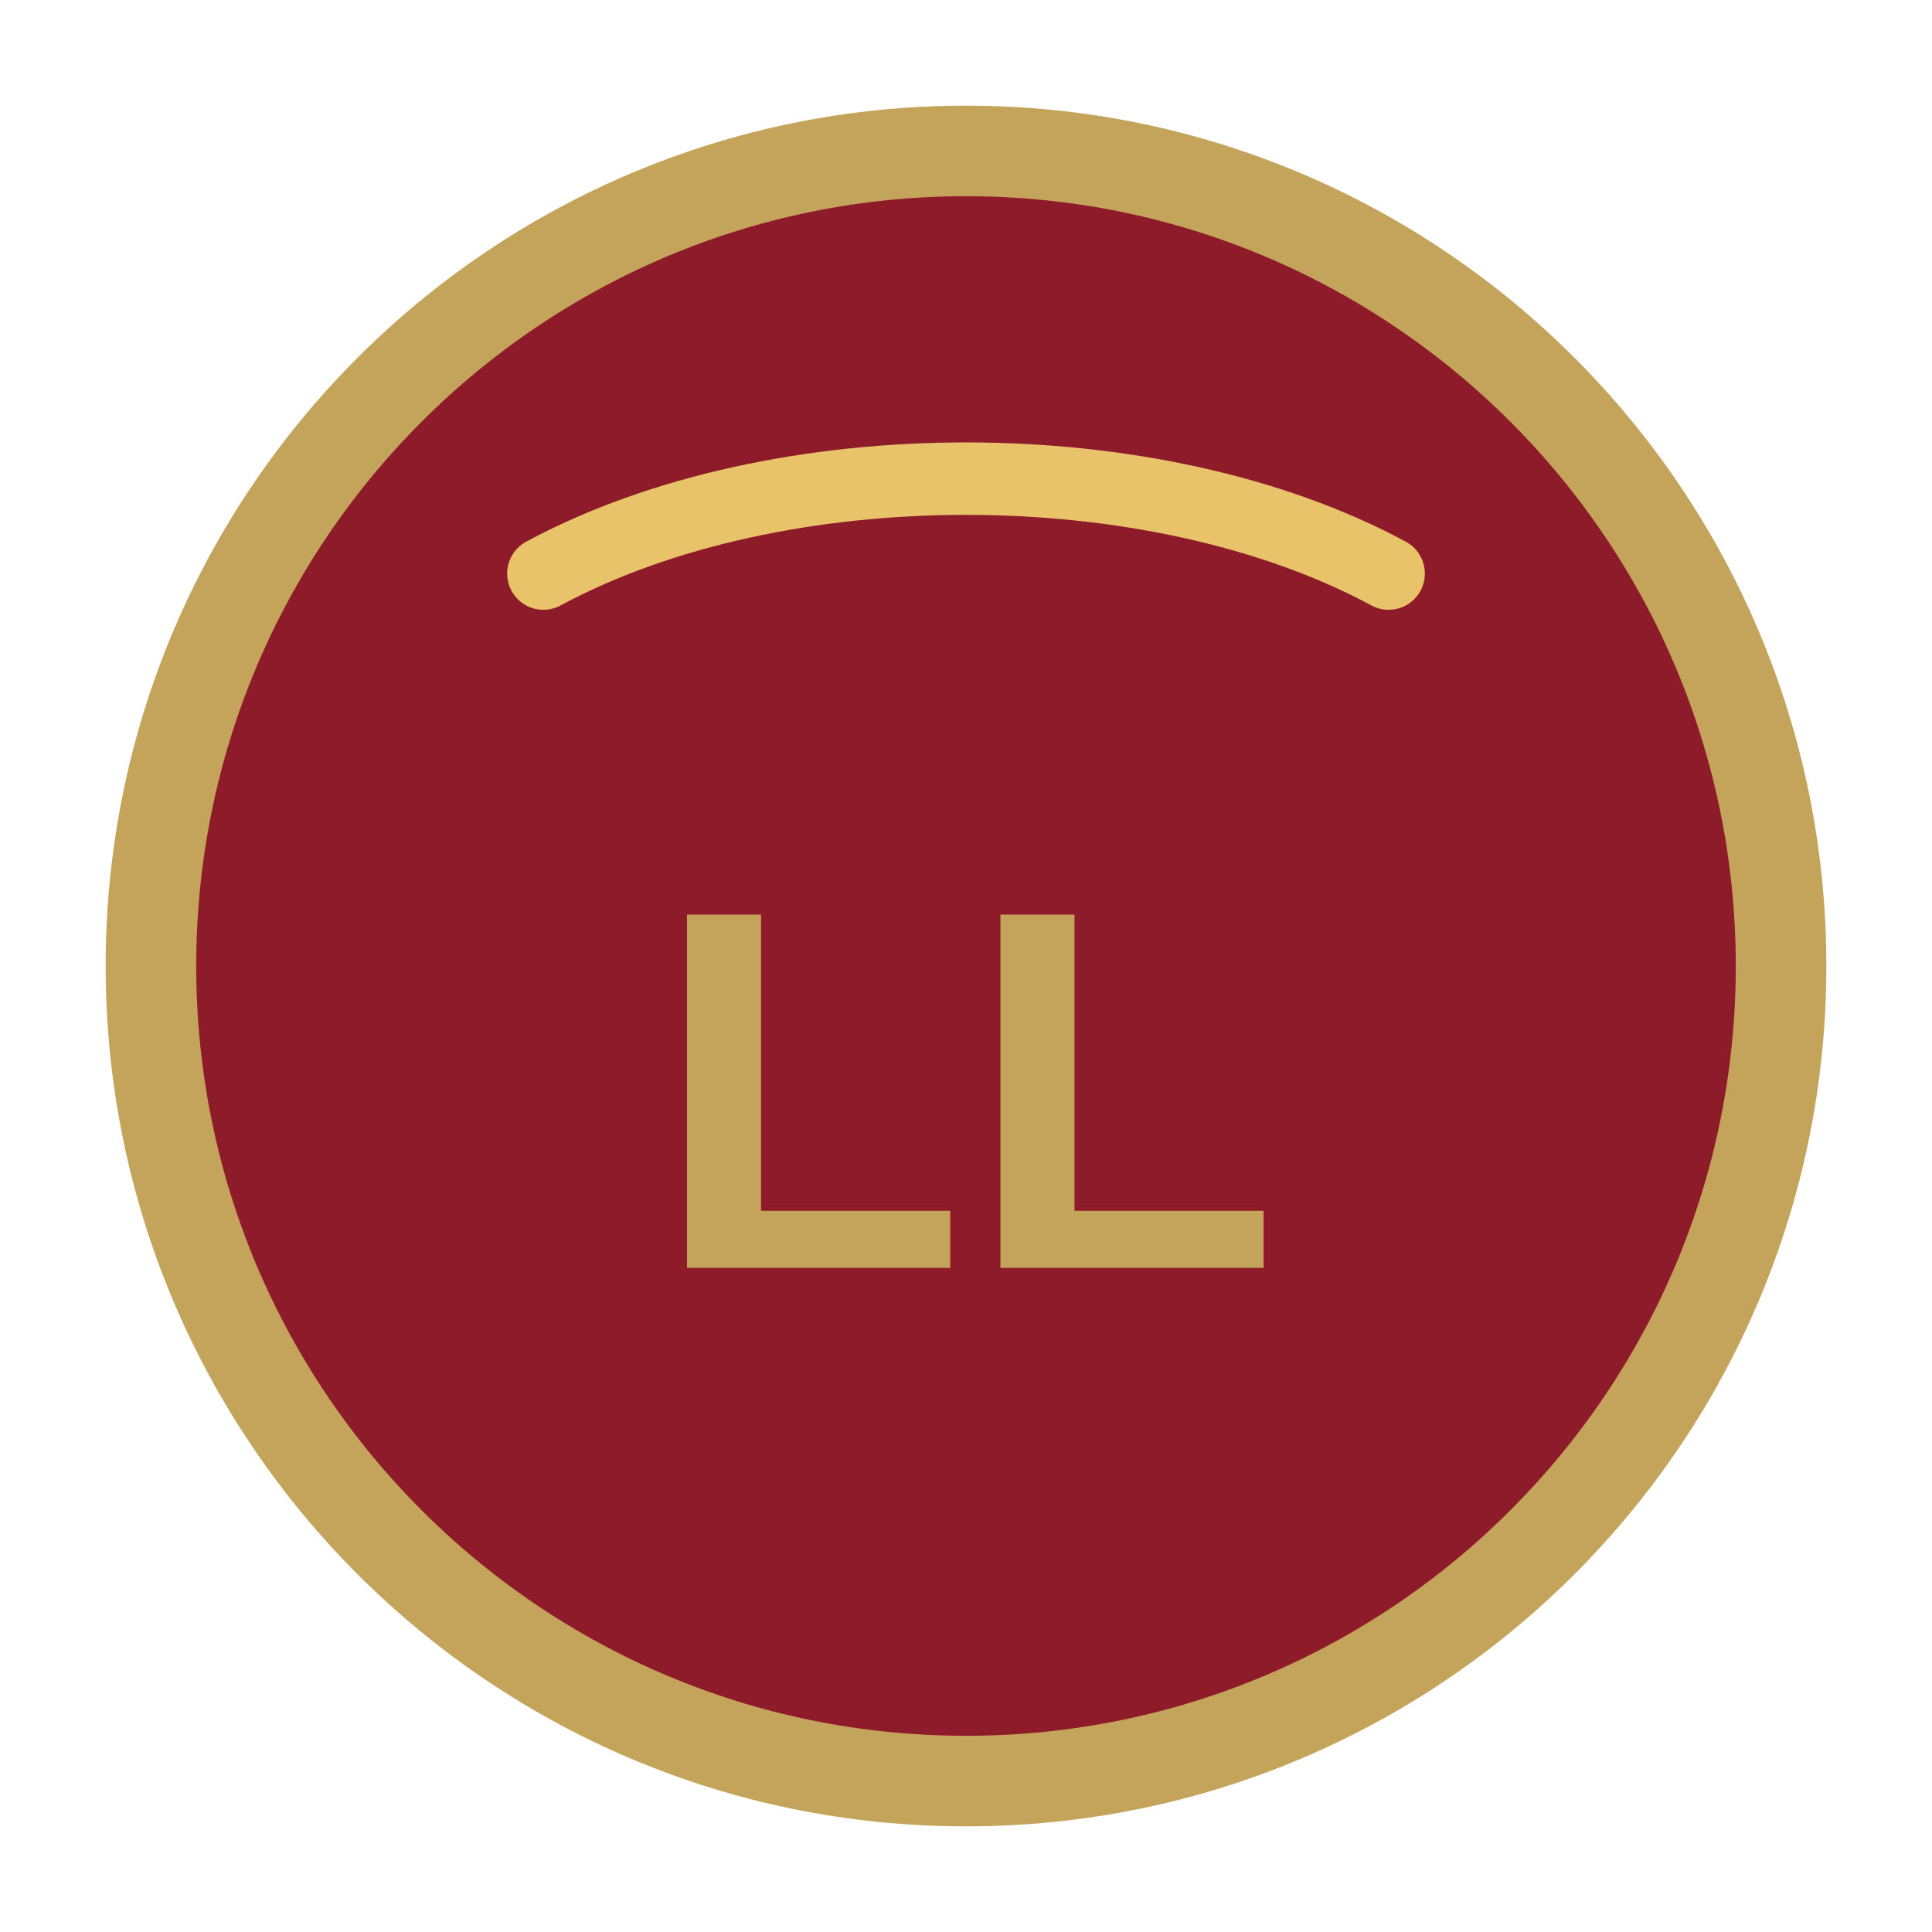
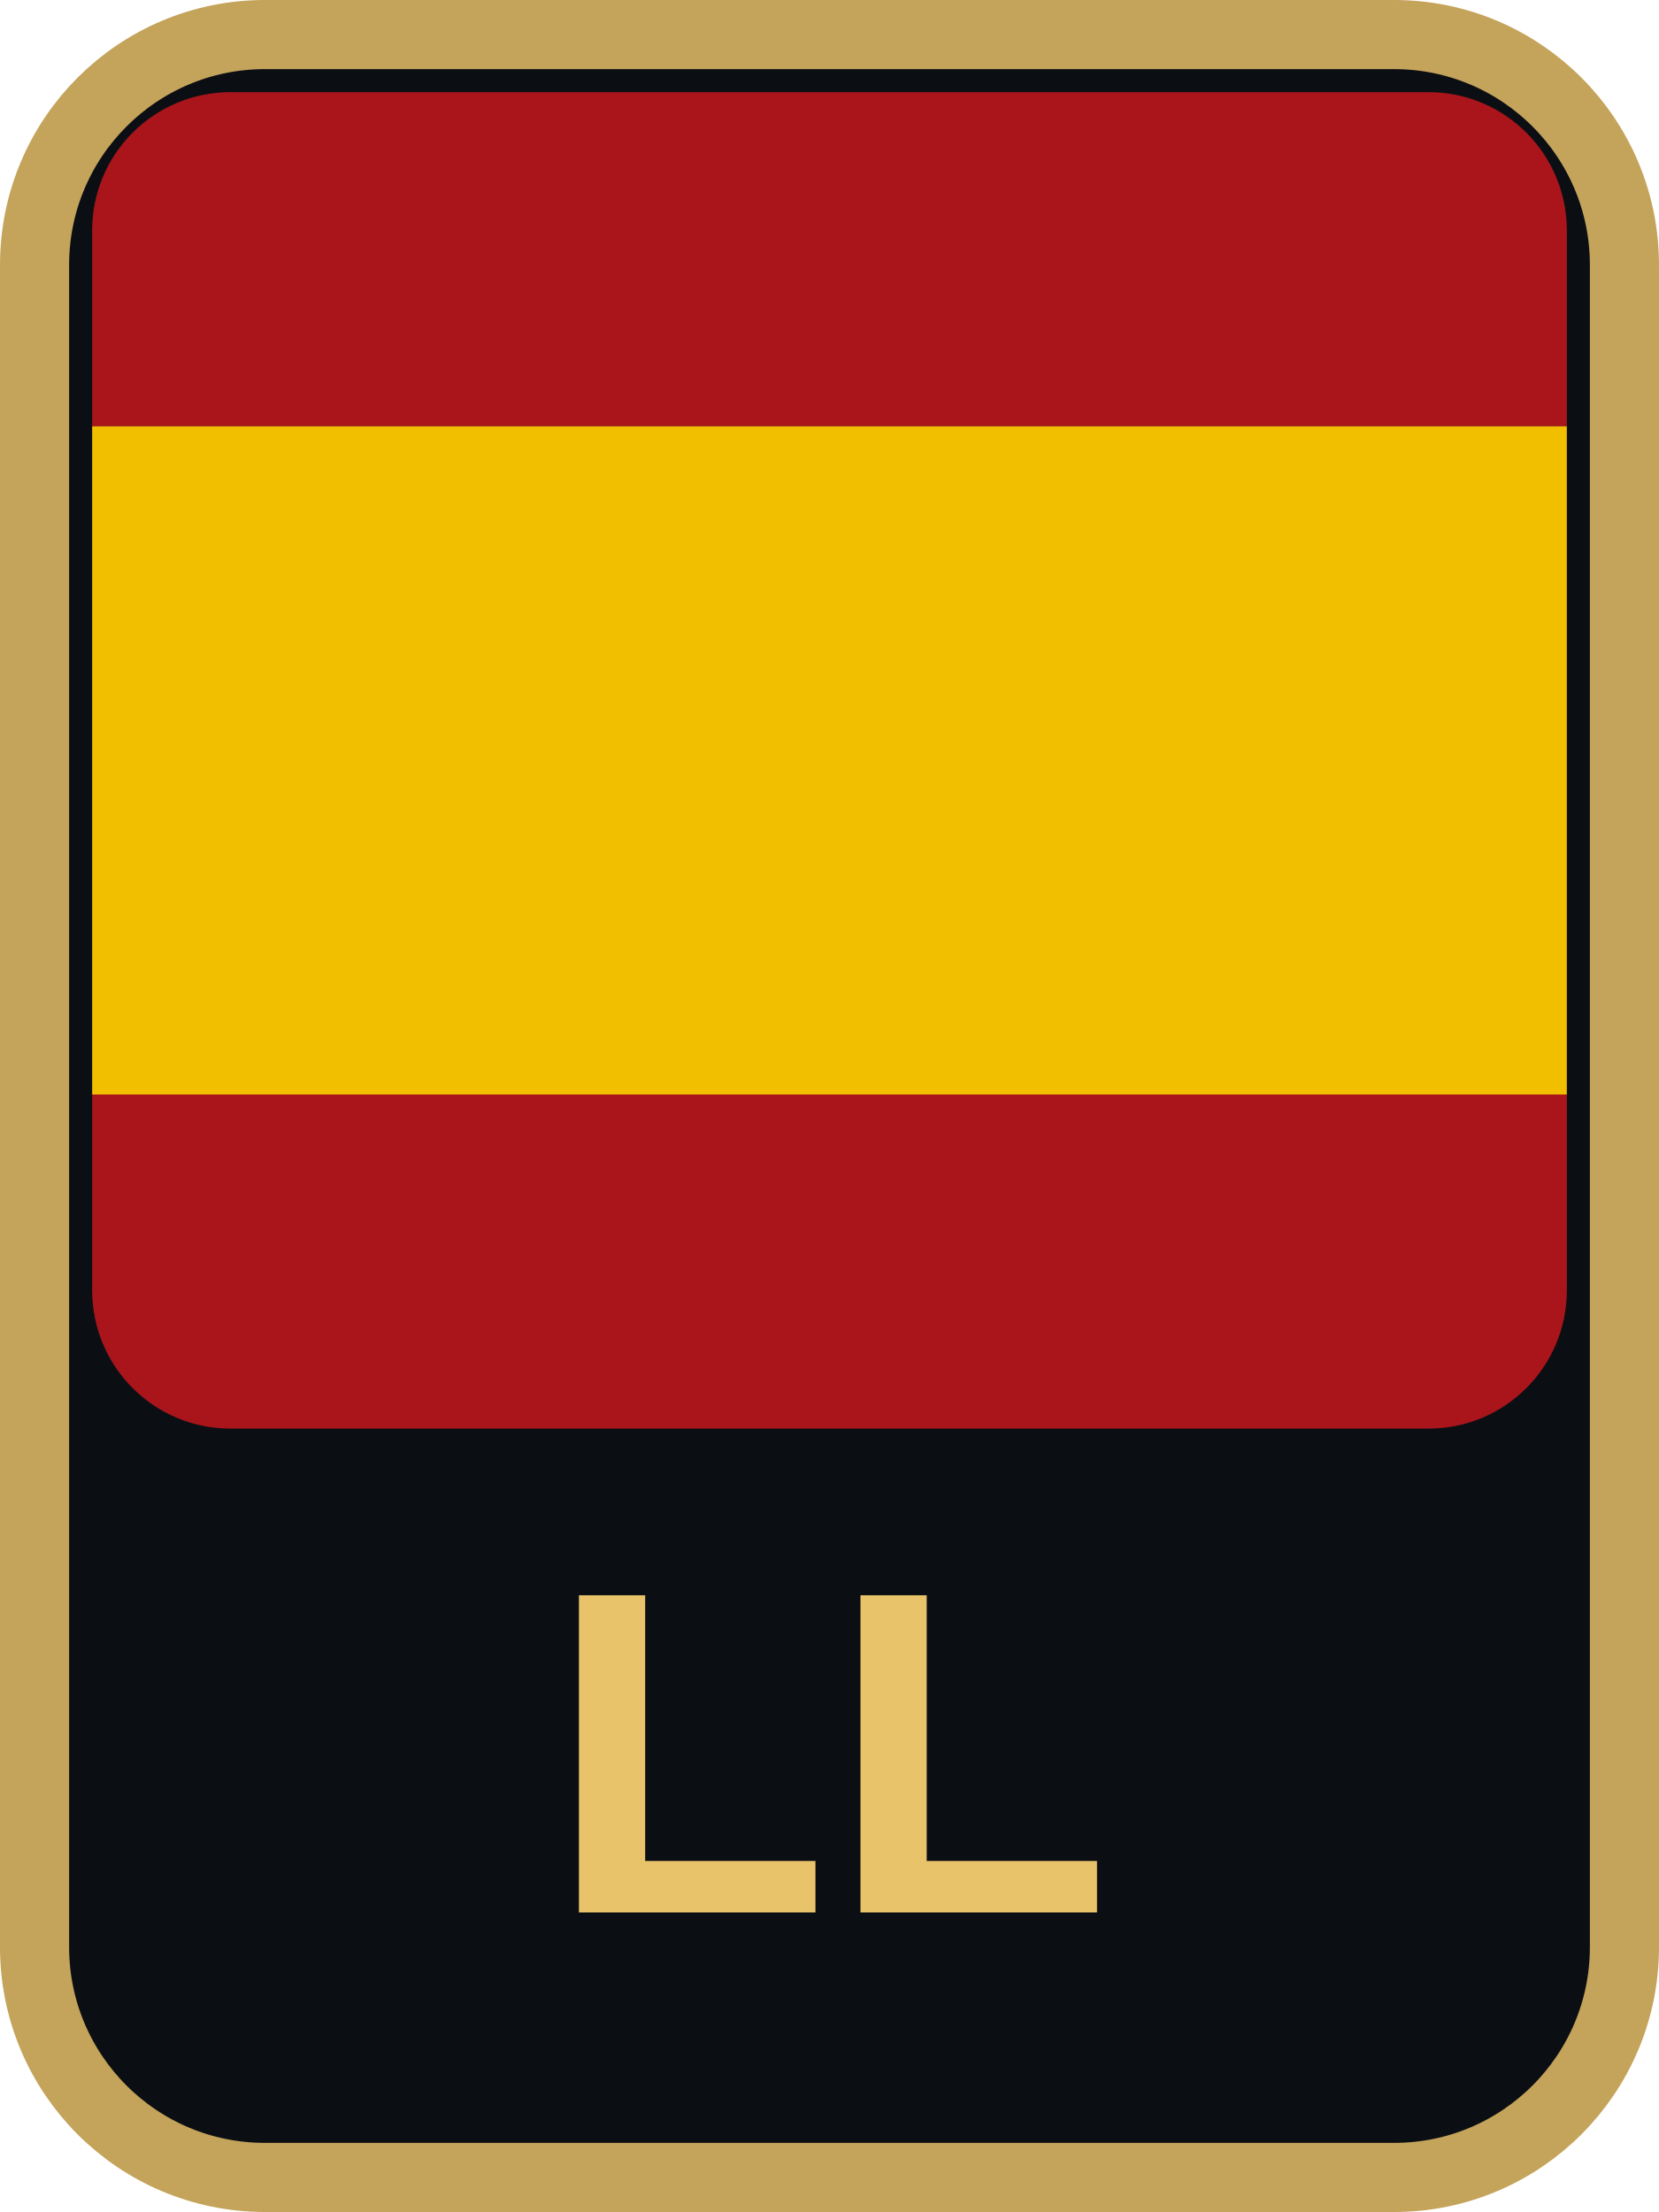
- <svg xmlns="http://www.w3.org/2000/svg" viewBox="0 0 64 64" role="img" aria-hidden="true">
-   <circle cx="32" cy="32" r="27" fill="#8e1b2a" stroke="#c4a35a" stroke-width="3" />
-   <path d="M18 19 A20 11 0 0 1 46 19" fill="none" stroke="#e8c36a" stroke-width="2.4" stroke-linecap="round" />
-   <text x="32" y="42" text-anchor="middle" font-size="17" font-weight="800" font-family="Arial Black, Arial, Helvetica, sans-serif" fill="#c4a35a">LL</text>
+ <svg xmlns="http://www.w3.org/2000/svg" viewBox="0 0 72 96" role="img" aria-hidden="true">
+   <defs>
+     <clipPath id="clip-ll">
+       <rect x="4" y="4" width="64" height="58" rx="6" />
+     </clipPath>
+   </defs>
+   <rect x="1.5" y="1.5" width="69" height="93" rx="10" fill="#0b0f14" stroke="#c4a35a" stroke-width="3" />
+   <g clip-path="url(#clip-ll)">
+     <rect x="4" y="4" width="64" height="14.5" fill="#AA151B" />
+     <rect x="4" y="18.5" width="64" height="29.0" fill="#F1BF00" />
+     <rect x="4" y="47.5" width="64" height="14.5" fill="#AA151B" />
+   </g>
+   <text x="36.0" y="83.0" text-anchor="middle" font-size="20" font-weight="800" font-family="Liberation Sans, Arial Black, Arial, Helvetica, sans-serif" fill="#e8c36a">LL</text>
</svg>
